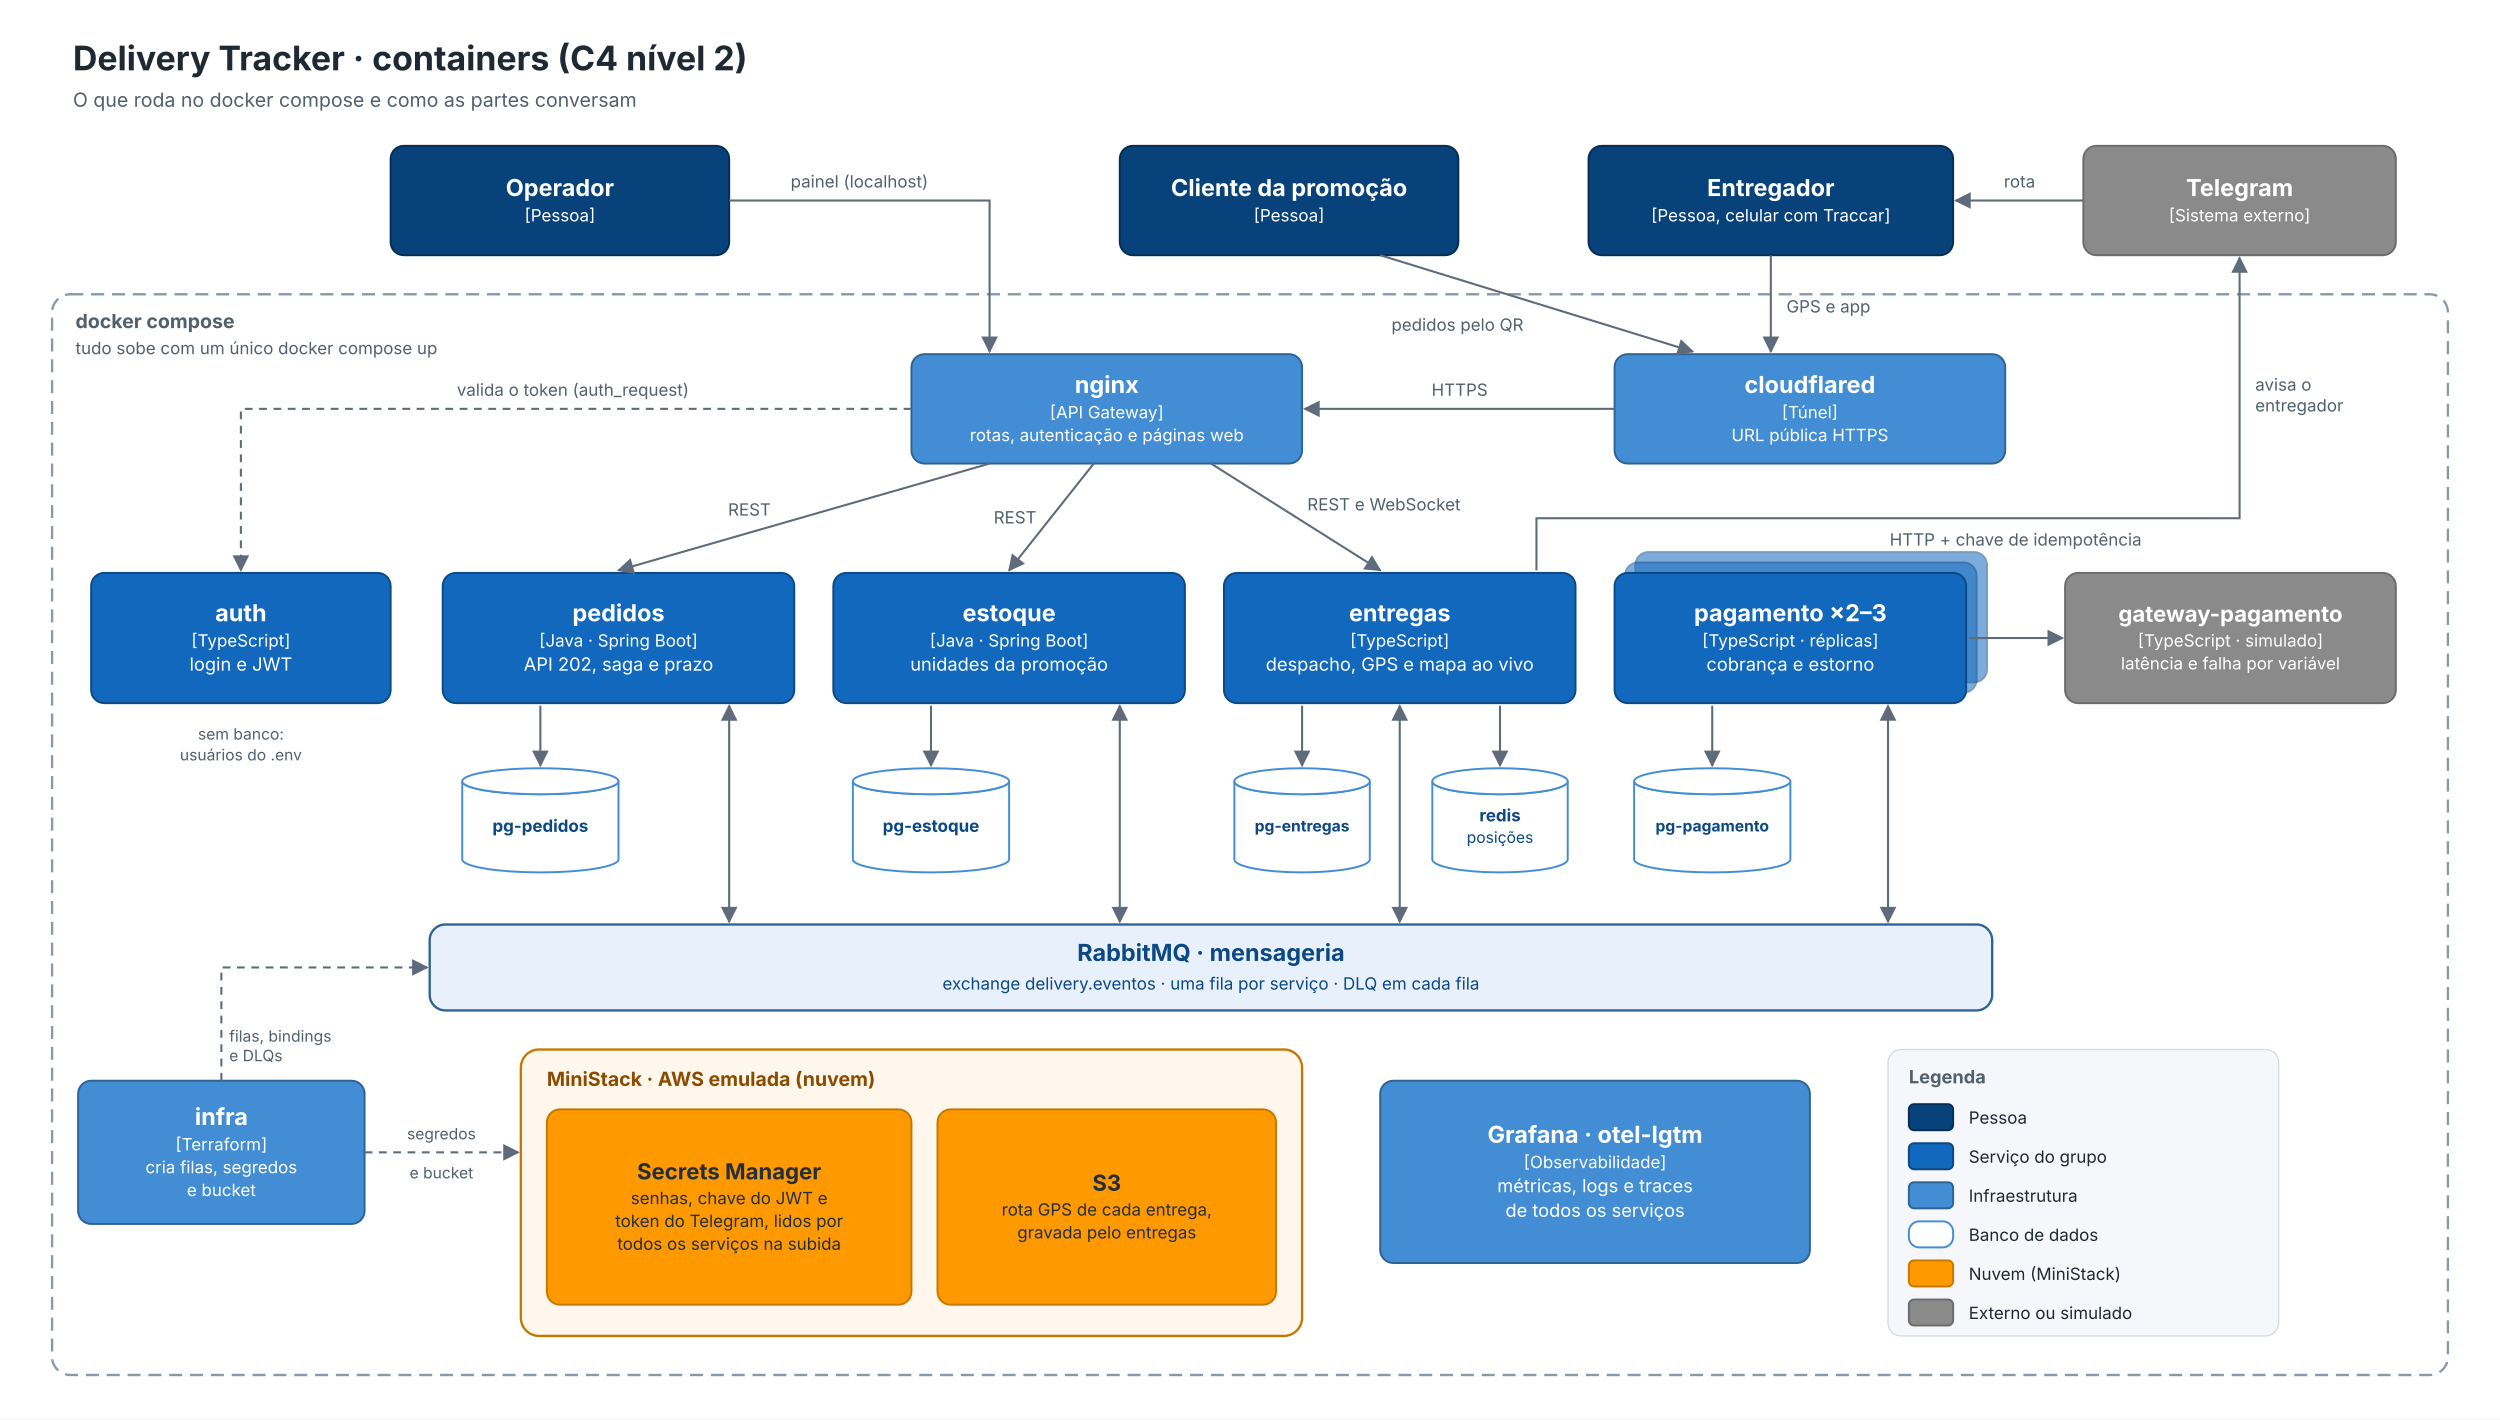
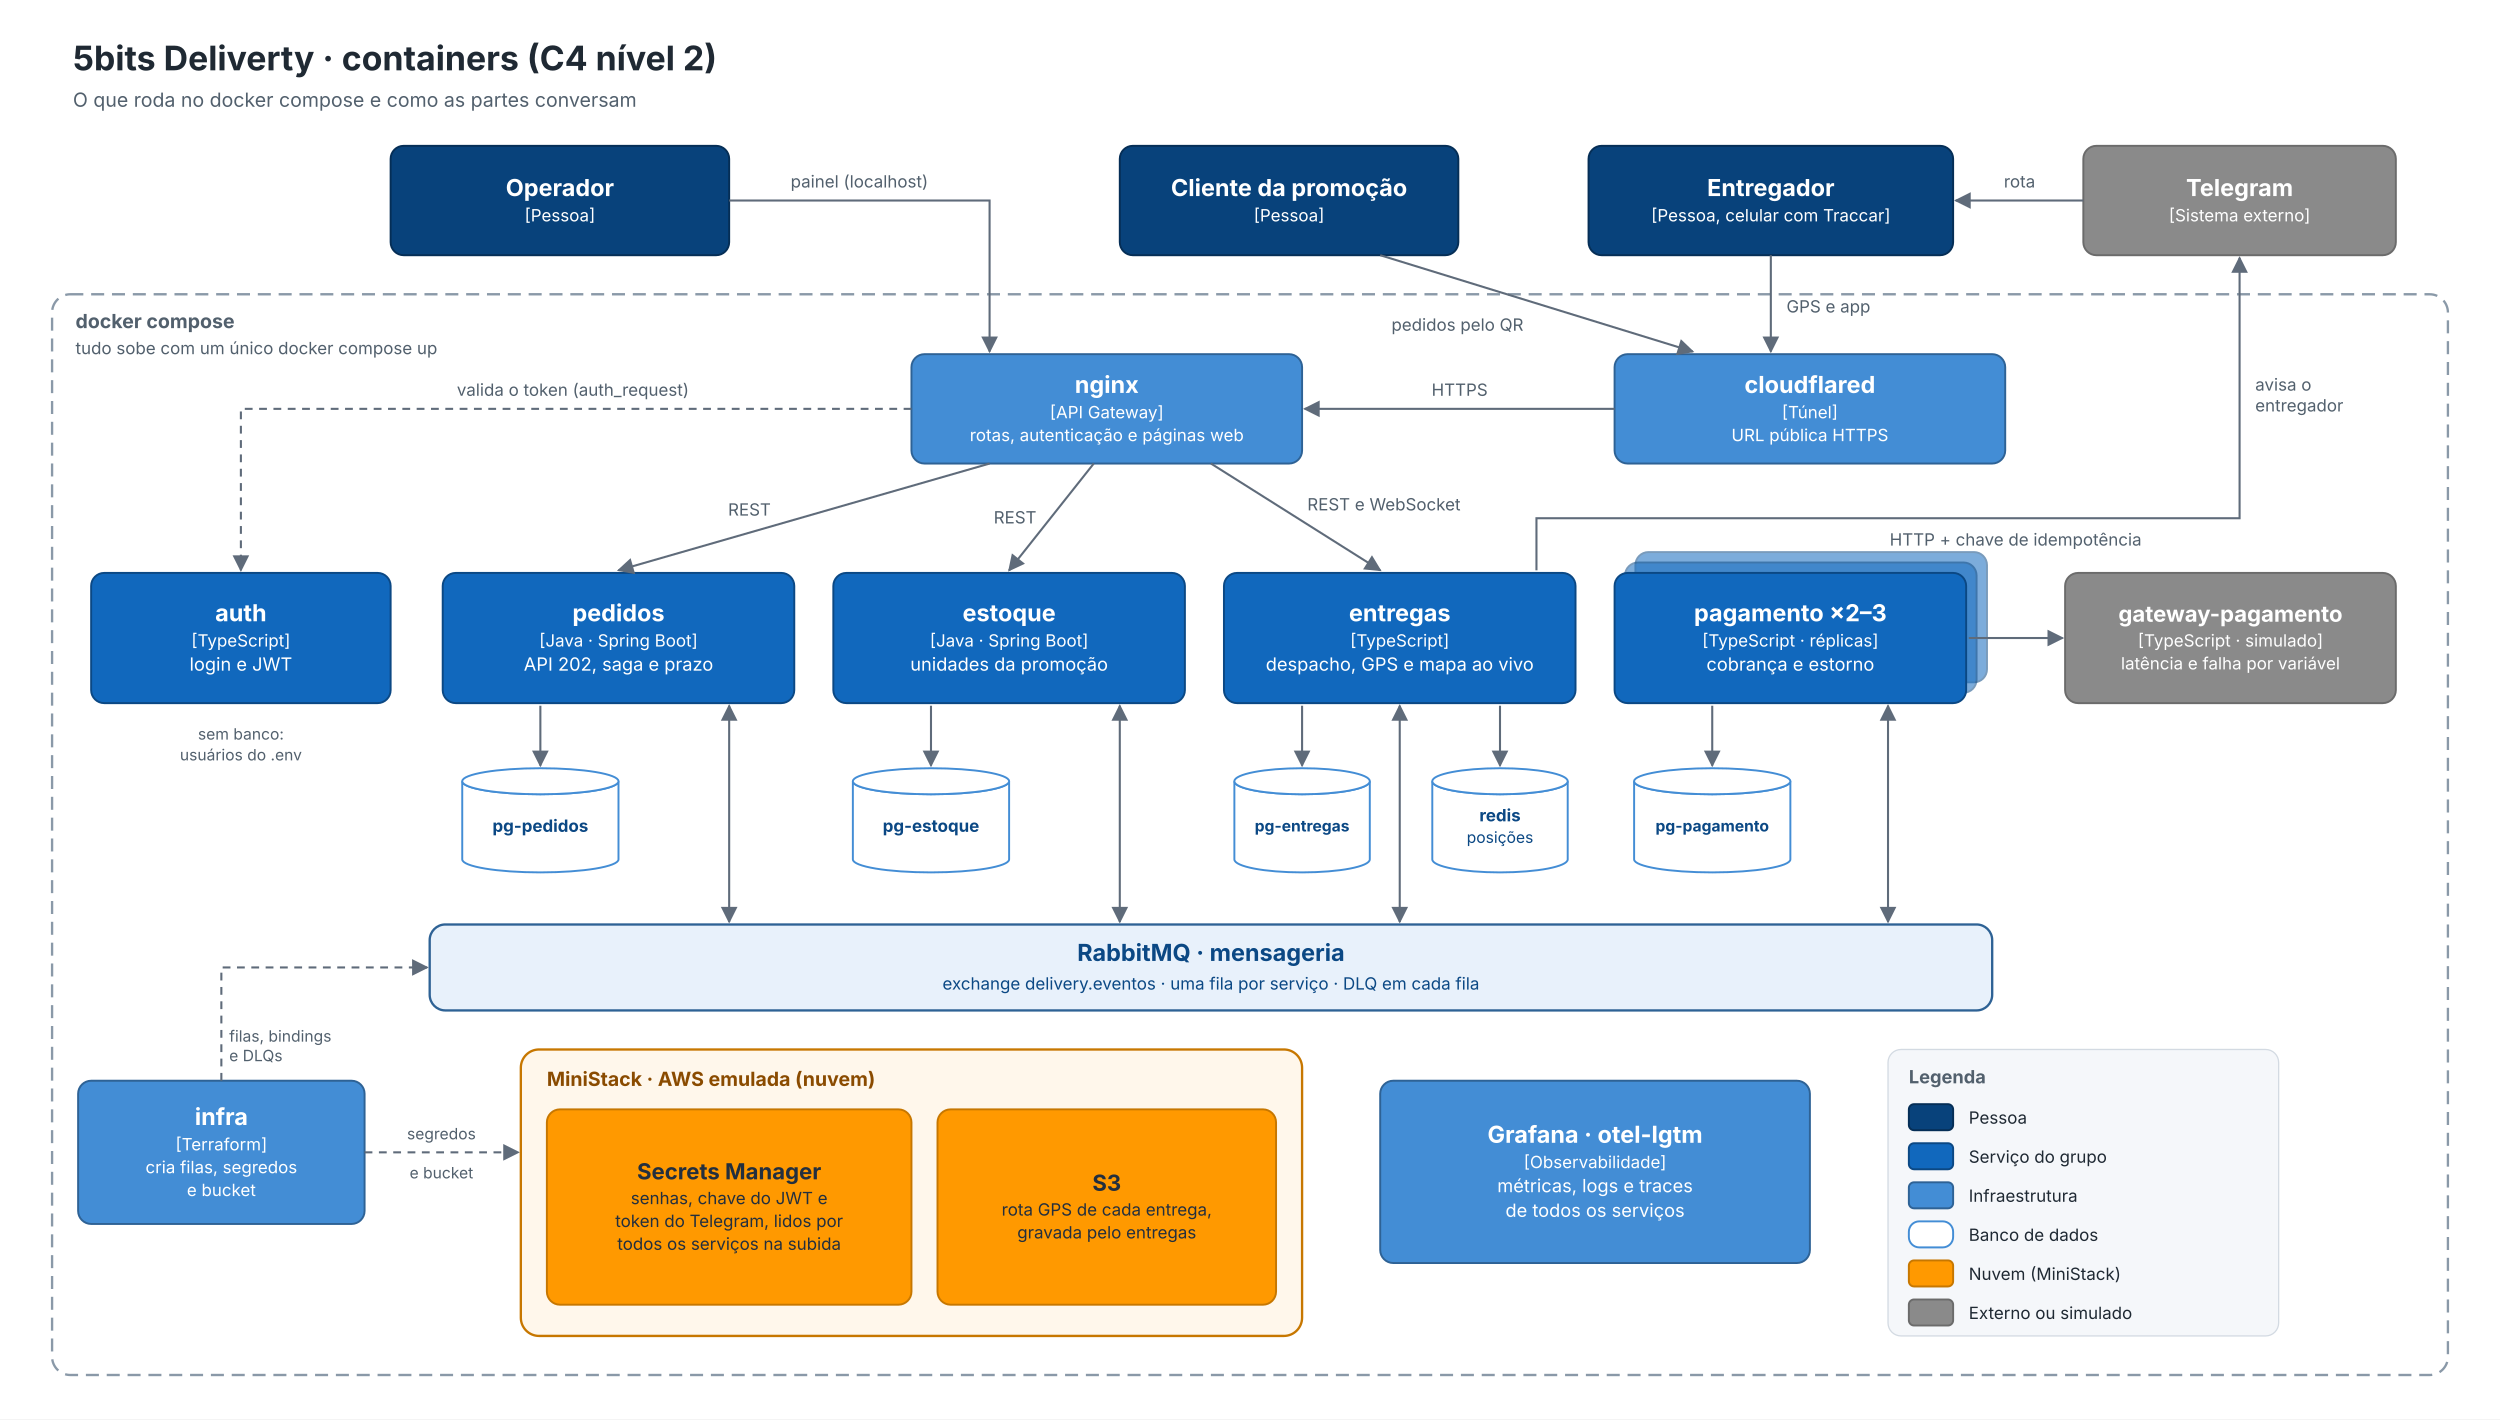
<svg xmlns="http://www.w3.org/2000/svg" width="1920" height="1090" viewBox="0 0 1920 1090">
  <defs>
    <marker id="seta" viewBox="0 0 10 10" refX="9" refY="5" markerWidth="8" markerHeight="8" orient="auto">
      <path d="M0,0 L10,5 L0,10 z" fill="#5f6b7a" />
    </marker>
    <marker id="seta-ini" viewBox="0 0 10 10" refX="1" refY="5" markerWidth="8" markerHeight="8" orient="auto">
      <path d="M10,0 L0,5 L10,10 z" fill="#5f6b7a" />
    </marker>
  </defs>
  <rect width="1920" height="1090" fill="#ffffff" />
-   <text x="56" y="54" font-family="Inter, Arial, Helvetica, sans-serif" font-size="26" font-weight="700" fill="#1f2933" text-anchor="start">Delivery Tracker · containers (C4 nível 2)</text>
+   <text x="56" y="54" font-family="Inter, Arial, Helvetica, sans-serif" font-size="26" font-weight="700" fill="#1f2933" text-anchor="start">5bits Deliverty · containers (C4 nível 2)</text>
  <text x="56" y="82" font-family="Inter, Arial, Helvetica, sans-serif" font-size="15" font-weight="400" fill="#52606d" text-anchor="start">O que roda no docker compose e como as partes conversam</text>
  <rect x="300" y="112" width="260" height="84" rx="10" fill="#08427b" stroke="#052e56" stroke-width="1.5" />
  <text x="430.0" y="150.571" font-family="Inter, Arial, Helvetica, sans-serif" font-size="18" font-weight="700" fill="#ffffff" text-anchor="middle">Operador</text>
  <text x="430.0" y="170.011" font-family="Inter, Arial, Helvetica, sans-serif" font-size="13" font-weight="400" fill="#ffffff" text-anchor="middle">[Pessoa]</text>
  <rect x="860" y="112" width="260" height="84" rx="10" fill="#08427b" stroke="#052e56" stroke-width="1.5" />
  <text x="990.0" y="150.571" font-family="Inter, Arial, Helvetica, sans-serif" font-size="18" font-weight="700" fill="#ffffff" text-anchor="middle">Cliente da promoção</text>
  <text x="990.0" y="170.011" font-family="Inter, Arial, Helvetica, sans-serif" font-size="13" font-weight="400" fill="#ffffff" text-anchor="middle">[Pessoa]</text>
  <rect x="1220" y="112" width="280" height="84" rx="10" fill="#08427b" stroke="#052e56" stroke-width="1.5" />
  <text x="1360.0" y="150.571" font-family="Inter, Arial, Helvetica, sans-serif" font-size="18" font-weight="700" fill="#ffffff" text-anchor="middle">Entregador</text>
  <text x="1360.0" y="170.011" font-family="Inter, Arial, Helvetica, sans-serif" font-size="13" font-weight="400" fill="#ffffff" text-anchor="middle">[Pessoa, celular com Traccar]</text>
  <rect x="1600" y="112" width="240" height="84" rx="10" fill="#8a8a8a" stroke="#6b6b6b" stroke-width="1.5" />
  <text x="1720.0" y="150.571" font-family="Inter, Arial, Helvetica, sans-serif" font-size="18" font-weight="700" fill="#ffffff" text-anchor="middle">Telegram</text>
  <text x="1720.0" y="170.011" font-family="Inter, Arial, Helvetica, sans-serif" font-size="13" font-weight="400" fill="#ffffff" text-anchor="middle">[Sistema externo]</text>
  <rect x="40" y="226" width="1840" height="830" rx="14" fill="none" stroke="#8a99a8" stroke-width="1.8" stroke-dasharray="10 6" />
  <text x="58" y="252" font-family="Inter, Arial, Helvetica, sans-serif" font-size="15" font-weight="700" fill="#52606d" text-anchor="start">docker compose</text>
  <text x="58" y="272" font-family="Inter, Arial, Helvetica, sans-serif" font-size="13" font-weight="400" fill="#52606d" text-anchor="start">tudo sobe com um único docker compose up</text>
  <rect x="700" y="272" width="300" height="84" rx="10" fill="#438dd5" stroke="#2e6295" stroke-width="1.5" />
  <text x="850.0" y="301.796" font-family="Inter, Arial, Helvetica, sans-serif" font-size="18" font-weight="700" fill="#ffffff" text-anchor="middle">nginx</text>
  <text x="850.0" y="321.236" font-family="Inter, Arial, Helvetica, sans-serif" font-size="13" font-weight="400" fill="#ffffff" text-anchor="middle">[API Gateway]</text>
  <text x="850.0" y="338.786" font-family="Inter, Arial, Helvetica, sans-serif" font-size="13" font-weight="400" fill="#ffffff" text-anchor="middle">rotas, autenticação e páginas web</text>
  <rect x="1240" y="272" width="300" height="84" rx="10" fill="#438dd5" stroke="#2e6295" stroke-width="1.5" />
  <text x="1390.0" y="301.796" font-family="Inter, Arial, Helvetica, sans-serif" font-size="18" font-weight="700" fill="#ffffff" text-anchor="middle">cloudflared</text>
  <text x="1390.0" y="321.236" font-family="Inter, Arial, Helvetica, sans-serif" font-size="13" font-weight="400" fill="#ffffff" text-anchor="middle">[Túnel]</text>
  <text x="1390.0" y="338.786" font-family="Inter, Arial, Helvetica, sans-serif" font-size="13" font-weight="400" fill="#ffffff" text-anchor="middle">URL pública HTTPS</text>
  <rect x="70" y="440" width="230" height="100" rx="10" fill="#1168bd" stroke="#0b4884" stroke-width="1.5" />
  <text x="185.0" y="477.121" font-family="Inter, Arial, Helvetica, sans-serif" font-size="18" font-weight="700" fill="#ffffff" text-anchor="middle">auth</text>
  <text x="185.0" y="496.561" font-family="Inter, Arial, Helvetica, sans-serif" font-size="13" font-weight="400" fill="#ffffff" text-anchor="middle">[TypeScript]</text>
  <text x="185.0" y="515.083" font-family="Inter, Arial, Helvetica, sans-serif" font-size="14" font-weight="400" fill="#ffffff" text-anchor="middle">login e JWT</text>
  <rect x="340" y="440" width="270" height="100" rx="10" fill="#1168bd" stroke="#0b4884" stroke-width="1.5" />
  <text x="475.0" y="477.121" font-family="Inter, Arial, Helvetica, sans-serif" font-size="18" font-weight="700" fill="#ffffff" text-anchor="middle">pedidos</text>
  <text x="475.0" y="496.561" font-family="Inter, Arial, Helvetica, sans-serif" font-size="13" font-weight="400" fill="#ffffff" text-anchor="middle">[Java · Spring Boot]</text>
  <text x="475.0" y="515.083" font-family="Inter, Arial, Helvetica, sans-serif" font-size="14" font-weight="400" fill="#ffffff" text-anchor="middle">API 202, saga e prazo</text>
  <rect x="640" y="440" width="270" height="100" rx="10" fill="#1168bd" stroke="#0b4884" stroke-width="1.5" />
  <text x="775.0" y="477.121" font-family="Inter, Arial, Helvetica, sans-serif" font-size="18" font-weight="700" fill="#ffffff" text-anchor="middle">estoque</text>
  <text x="775.0" y="496.561" font-family="Inter, Arial, Helvetica, sans-serif" font-size="13" font-weight="400" fill="#ffffff" text-anchor="middle">[Java · Spring Boot]</text>
  <text x="775.0" y="515.083" font-family="Inter, Arial, Helvetica, sans-serif" font-size="14" font-weight="400" fill="#ffffff" text-anchor="middle">unidades da promoção</text>
  <rect x="940" y="440" width="270" height="100" rx="10" fill="#1168bd" stroke="#0b4884" stroke-width="1.5" />
  <text x="1075.0" y="477.121" font-family="Inter, Arial, Helvetica, sans-serif" font-size="18" font-weight="700" fill="#ffffff" text-anchor="middle">entregas</text>
  <text x="1075.0" y="496.561" font-family="Inter, Arial, Helvetica, sans-serif" font-size="13" font-weight="400" fill="#ffffff" text-anchor="middle">[TypeScript]</text>
  <text x="1075.0" y="515.083" font-family="Inter, Arial, Helvetica, sans-serif" font-size="14" font-weight="400" fill="#ffffff" text-anchor="middle">despacho, GPS e mapa ao vivo</text>
  <rect x="1256" y="424" width="270" height="100" rx="10" fill="#1168bd" stroke="#0b4884" stroke-width="1.5" opacity="0.55" />
  <rect x="1248" y="432" width="270" height="100" rx="10" fill="#1168bd" stroke="#0b4884" stroke-width="1.5" opacity="0.55" />
  <rect x="1240" y="440" width="270" height="100" rx="10" fill="#1168bd" stroke="#0b4884" stroke-width="1.5" />
  <text x="1375.0" y="477.121" font-family="Inter, Arial, Helvetica, sans-serif" font-size="18" font-weight="700" fill="#ffffff" text-anchor="middle">pagamento ×2–3</text>
  <text x="1375.0" y="496.561" font-family="Inter, Arial, Helvetica, sans-serif" font-size="13" font-weight="400" fill="#ffffff" text-anchor="middle">[TypeScript · réplicas]</text>
  <text x="1375.0" y="515.083" font-family="Inter, Arial, Helvetica, sans-serif" font-size="14" font-weight="400" fill="#ffffff" text-anchor="middle">cobrança e estorno</text>
  <rect x="1586" y="440" width="254" height="100" rx="10" fill="#8a8a8a" stroke="#6b6b6b" stroke-width="1.5" />
  <text x="1713.0" y="477.499" font-family="Inter, Arial, Helvetica, sans-serif" font-size="17" font-weight="700" fill="#ffffff" text-anchor="middle">gateway-pagamento</text>
  <text x="1713.0" y="496.561" font-family="Inter, Arial, Helvetica, sans-serif" font-size="13" font-weight="400" fill="#ffffff" text-anchor="middle">[TypeScript · simulado]</text>
  <text x="1713.0" y="514.111" font-family="Inter, Arial, Helvetica, sans-serif" font-size="13" font-weight="400" fill="#ffffff" text-anchor="middle">latência e falha por variável</text>
  <path d="M355,600 a60.0,10 0 0,0 120,0 v60 a60.0,10 0 0,1 -120,0 z" fill="#ffffff" stroke="#438dd5" stroke-width="1.5" />
  <ellipse cx="415.0" cy="600" rx="60.0" ry="10" fill="#ffffff" stroke="#438dd5" stroke-width="1.5" />
  <text x="415.0" y="638.861" font-family="Inter, Arial, Helvetica, sans-serif" font-size="13" font-weight="700" fill="#0b4884" text-anchor="middle">pg-pedidos</text>
  <path d="M655,600 a60.0,10 0 0,0 120,0 v60 a60.0,10 0 0,1 -120,0 z" fill="#ffffff" stroke="#438dd5" stroke-width="1.5" />
  <ellipse cx="715.0" cy="600" rx="60.0" ry="10" fill="#ffffff" stroke="#438dd5" stroke-width="1.5" />
  <text x="715.0" y="638.861" font-family="Inter, Arial, Helvetica, sans-serif" font-size="13" font-weight="700" fill="#0b4884" text-anchor="middle">pg-estoque</text>
  <path d="M948,600 a52.0,10 0 0,0 104,0 v60 a52.0,10 0 0,1 -104,0 z" fill="#ffffff" stroke="#438dd5" stroke-width="1.5" />
  <ellipse cx="1000.0" cy="600" rx="52.0" ry="10" fill="#ffffff" stroke="#438dd5" stroke-width="1.5" />
  <text x="1000.0" y="638.564" font-family="Inter, Arial, Helvetica, sans-serif" font-size="12" font-weight="700" fill="#0b4884" text-anchor="middle">pg-entregas</text>
  <path d="M1100,600 a52.0,10 0 0,0 104,0 v60 a52.0,10 0 0,1 -104,0 z" fill="#ffffff" stroke="#438dd5" stroke-width="1.5" />
  <ellipse cx="1152.0" cy="600" rx="52.0" ry="10" fill="#ffffff" stroke="#438dd5" stroke-width="1.5" />
  <text x="1152.0" y="630.761" font-family="Inter, Arial, Helvetica, sans-serif" font-size="13" font-weight="700" fill="#0b4884" text-anchor="middle">redis</text>
  <text x="1152.0" y="647.339" font-family="Inter, Arial, Helvetica, sans-serif" font-size="12" font-weight="400" fill="#0b4884" text-anchor="middle">posições</text>
  <path d="M1255,600 a60.0,10 0 0,0 120,0 v60 a60.0,10 0 0,1 -120,0 z" fill="#ffffff" stroke="#438dd5" stroke-width="1.5" />
  <ellipse cx="1315.0" cy="600" rx="60.0" ry="10" fill="#ffffff" stroke="#438dd5" stroke-width="1.5" />
  <text x="1315.0" y="638.564" font-family="Inter, Arial, Helvetica, sans-serif" font-size="12" font-weight="700" fill="#0b4884" text-anchor="middle">pg-pagamento</text>
  <text x="185" y="568" font-family="Inter, Arial, Helvetica, sans-serif" font-size="12" font-weight="400" fill="#52606d" text-anchor="middle">sem banco:</text>
  <text x="185" y="584" font-family="Inter, Arial, Helvetica, sans-serif" font-size="12" font-weight="400" fill="#52606d" text-anchor="middle">usuários do .env</text>
  <rect x="330" y="710" width="1200" height="66" rx="12" fill="#e8f1fb" stroke="#2e6295" stroke-width="1.8" />
  <text x="930" y="738" font-family="Inter, Arial, Helvetica, sans-serif" font-size="18" font-weight="700" fill="#0b4884" text-anchor="middle">RabbitMQ · mensageria</text>
  <text x="930" y="760" font-family="Inter, Arial, Helvetica, sans-serif" font-size="13" font-weight="400" fill="#0b4884" text-anchor="middle">exchange delivery.eventos · uma fila por serviço · DLQ em cada fila</text>
  <path d="M560,542 L560,708" fill="none" stroke="#5f6b7a" stroke-width="1.6" marker-start="url(#seta-ini)" marker-end="url(#seta)" />
  <path d="M860,542 L860,708" fill="none" stroke="#5f6b7a" stroke-width="1.6" marker-start="url(#seta-ini)" marker-end="url(#seta)" />
  <path d="M1075,542 L1075,708" fill="none" stroke="#5f6b7a" stroke-width="1.6" marker-start="url(#seta-ini)" marker-end="url(#seta)" />
  <path d="M1450,542 L1450,708" fill="none" stroke="#5f6b7a" stroke-width="1.6" marker-start="url(#seta-ini)" marker-end="url(#seta)" />
  <path d="M415,542 L415,588" fill="none" stroke="#5f6b7a" stroke-width="1.6" marker-end="url(#seta)" />
  <path d="M715,542 L715,588" fill="none" stroke="#5f6b7a" stroke-width="1.6" marker-end="url(#seta)" />
  <path d="M1000,542 L1000,588" fill="none" stroke="#5f6b7a" stroke-width="1.6" marker-end="url(#seta)" />
  <path d="M1152,542 L1152,588" fill="none" stroke="#5f6b7a" stroke-width="1.6" marker-end="url(#seta)" />
  <path d="M1315,542 L1315,588" fill="none" stroke="#5f6b7a" stroke-width="1.6" marker-end="url(#seta)" />
  <path d="M560,154 L760,154 L760,270" fill="none" stroke="#5f6b7a" stroke-width="1.6" marker-end="url(#seta)" />
  <text x="660" y="144" font-family="Inter, Arial, Helvetica, sans-serif" font-size="13" font-weight="400" fill="#52606d" text-anchor="middle">painel (localhost)</text>
  <path d="M1060,196 L1300,270" fill="none" stroke="#5f6b7a" stroke-width="1.6" marker-end="url(#seta)" />
  <text x="1170" y="254" font-family="Inter, Arial, Helvetica, sans-serif" font-size="13" font-weight="400" fill="#52606d" text-anchor="end">pedidos pelo QR</text>
  <path d="M1360,196 L1360,270" fill="none" stroke="#5f6b7a" stroke-width="1.6" marker-end="url(#seta)" />
  <text x="1372" y="240" font-family="Inter, Arial, Helvetica, sans-serif" font-size="13" font-weight="400" fill="#52606d" text-anchor="start">GPS e app</text>
  <path d="M1600,154 L1502,154" fill="none" stroke="#5f6b7a" stroke-width="1.6" marker-end="url(#seta)" />
  <text x="1551" y="144" font-family="Inter, Arial, Helvetica, sans-serif" font-size="13" font-weight="400" fill="#52606d" text-anchor="middle">rota</text>
  <path d="M1240,314 L1002,314" fill="none" stroke="#5f6b7a" stroke-width="1.6" marker-end="url(#seta)" />
  <text x="1121" y="304" font-family="Inter, Arial, Helvetica, sans-serif" font-size="13" font-weight="400" fill="#52606d" text-anchor="middle">HTTPS</text>
  <path d="M700,314 L185,314 L185,438" fill="none" stroke="#5f6b7a" stroke-width="1.6" stroke-dasharray="6 5" marker-end="url(#seta)" />
  <text x="440" y="304" font-family="Inter, Arial, Helvetica, sans-serif" font-size="13" font-weight="400" fill="#52606d" text-anchor="middle">valida o token (auth_request)</text>
  <path d="M760,356 L475,438" fill="none" stroke="#5f6b7a" stroke-width="1.6" marker-end="url(#seta)" />
  <text x="592" y="396" font-family="Inter, Arial, Helvetica, sans-serif" font-size="13" font-weight="400" fill="#52606d" text-anchor="end">REST</text>
  <path d="M840,356 L775,438" fill="none" stroke="#5f6b7a" stroke-width="1.6" marker-end="url(#seta)" />
  <text x="796" y="402" font-family="Inter, Arial, Helvetica, sans-serif" font-size="13" font-weight="400" fill="#52606d" text-anchor="end">REST</text>
  <path d="M930,356 L1060,438" fill="none" stroke="#5f6b7a" stroke-width="1.6" marker-end="url(#seta)" />
  <text x="1004" y="392" font-family="Inter, Arial, Helvetica, sans-serif" font-size="13" font-weight="400" fill="#52606d" text-anchor="start">REST e WebSocket</text>
  <path d="M1180,438 L1180,398 L1720,398 L1720,198" fill="none" stroke="#5f6b7a" stroke-width="1.6" marker-end="url(#seta)" />
  <text x="1732" y="300" font-family="Inter, Arial, Helvetica, sans-serif" font-size="13" font-weight="400" fill="#52606d" text-anchor="start">avisa o</text>
  <text x="1732" y="316" font-family="Inter, Arial, Helvetica, sans-serif" font-size="13" font-weight="400" fill="#52606d" text-anchor="start">entregador</text>
  <path d="M1512,490 L1584,490" fill="none" stroke="#5f6b7a" stroke-width="1.6" marker-end="url(#seta)" />
  <text x="1548" y="419" font-family="Inter, Arial, Helvetica, sans-serif" font-size="13" font-weight="400" fill="#52606d" text-anchor="middle">HTTP + chave de idempotência</text>
  <rect x="60" y="830" width="220" height="110" rx="10" fill="#438dd5" stroke="#2e6295" stroke-width="1.5" />
  <text x="170.0" y="864.021" font-family="Inter, Arial, Helvetica, sans-serif" font-size="18" font-weight="700" fill="#ffffff" text-anchor="middle">infra</text>
  <text x="170.0" y="883.461" font-family="Inter, Arial, Helvetica, sans-serif" font-size="13" font-weight="400" fill="#ffffff" text-anchor="middle">[Terraform]</text>
  <text x="170.0" y="901.011" font-family="Inter, Arial, Helvetica, sans-serif" font-size="13" font-weight="400" fill="#ffffff" text-anchor="middle">cria filas, segredos</text>
  <text x="170.0" y="918.561" font-family="Inter, Arial, Helvetica, sans-serif" font-size="13" font-weight="400" fill="#ffffff" text-anchor="middle">e bucket</text>
  <path d="M170,830 L170,743 L328,743" fill="none" stroke="#5f6b7a" stroke-width="1.6" stroke-dasharray="6 5" marker-end="url(#seta)" />
  <text x="176" y="800" font-family="Inter, Arial, Helvetica, sans-serif" font-size="12" font-weight="400" fill="#52606d" text-anchor="start">filas, bindings</text>
  <text x="176" y="815" font-family="Inter, Arial, Helvetica, sans-serif" font-size="12" font-weight="400" fill="#52606d" text-anchor="start">e DLQs</text>
  <path d="M280,885 L398,885" fill="none" stroke="#5f6b7a" stroke-width="1.6" stroke-dasharray="6 5" marker-end="url(#seta)" />
  <text x="339" y="875" font-family="Inter, Arial, Helvetica, sans-serif" font-size="12" font-weight="400" fill="#52606d" text-anchor="middle">segredos</text>
  <text x="339" y="905" font-family="Inter, Arial, Helvetica, sans-serif" font-size="12" font-weight="400" fill="#52606d" text-anchor="middle">e bucket</text>
  <rect x="400" y="806" width="600" height="220" rx="14" fill="#fff7eb" stroke="#c77700" stroke-width="1.8" />
  <text x="420" y="834" font-family="Inter, Arial, Helvetica, sans-serif" font-size="15" font-weight="700" fill="#8a4b00" text-anchor="start">MiniStack · AWS emulada (nuvem)</text>
  <rect x="420" y="852" width="280" height="150" rx="10" fill="#ff9900" stroke="#c77700" stroke-width="1.5" />
  <text x="560.0" y="905.724" font-family="Inter, Arial, Helvetica, sans-serif" font-size="17" font-weight="700" fill="#232f3e" text-anchor="middle">Secrets Manager</text>
  <text x="560.0" y="924.786" font-family="Inter, Arial, Helvetica, sans-serif" font-size="13" font-weight="400" fill="#232f3e" text-anchor="middle">senhas, chave do JWT e</text>
  <text x="560.0" y="942.336" font-family="Inter, Arial, Helvetica, sans-serif" font-size="13" font-weight="400" fill="#232f3e" text-anchor="middle">token do Telegram, lidos por</text>
  <text x="560.0" y="959.886" font-family="Inter, Arial, Helvetica, sans-serif" font-size="13" font-weight="400" fill="#232f3e" text-anchor="middle">todos os serviços na subida</text>
  <rect x="720" y="852" width="260" height="150" rx="10" fill="#ff9900" stroke="#c77700" stroke-width="1.5" />
  <text x="850.0" y="914.499" font-family="Inter, Arial, Helvetica, sans-serif" font-size="17" font-weight="700" fill="#232f3e" text-anchor="middle">S3</text>
  <text x="850.0" y="933.561" font-family="Inter, Arial, Helvetica, sans-serif" font-size="13" font-weight="400" fill="#232f3e" text-anchor="middle">rota GPS de cada entrega,</text>
  <text x="850.0" y="951.111" font-family="Inter, Arial, Helvetica, sans-serif" font-size="13" font-weight="400" fill="#232f3e" text-anchor="middle">gravada pelo entregas</text>
  <rect x="1060" y="830" width="330" height="140" rx="10" fill="#438dd5" stroke="#2e6295" stroke-width="1.5" />
  <text x="1225.0" y="877.671" font-family="Inter, Arial, Helvetica, sans-serif" font-size="18" font-weight="700" fill="#ffffff" text-anchor="middle">Grafana · otel-lgtm</text>
  <text x="1225.0" y="897.111" font-family="Inter, Arial, Helvetica, sans-serif" font-size="13" font-weight="400" fill="#ffffff" text-anchor="middle">[Observabilidade]</text>
  <text x="1225.0" y="915.633" font-family="Inter, Arial, Helvetica, sans-serif" font-size="14" font-weight="400" fill="#ffffff" text-anchor="middle">métricas, logs e traces</text>
  <text x="1225.0" y="934.533" font-family="Inter, Arial, Helvetica, sans-serif" font-size="14" font-weight="400" fill="#ffffff" text-anchor="middle">de todos os serviços</text>
  <rect x="1450" y="806" width="300" height="220" rx="10" fill="#f5f7fa" stroke="#d3dae2" />
  <text x="1466" y="832" font-family="Inter, Arial, Helvetica, sans-serif" font-size="14" font-weight="700" fill="#52606d" text-anchor="start">Legenda</text>
  <rect x="1466" y="848" width="34" height="20" rx="4" fill="#08427b" stroke="#052e56" stroke-width="1.5" />
  <text x="1512" y="863" font-family="Inter, Arial, Helvetica, sans-serif" font-size="13" font-weight="400" fill="#1f2933" text-anchor="start">Pessoa</text>
  <rect x="1466" y="878" width="34" height="20" rx="4" fill="#1168bd" stroke="#0b4884" stroke-width="1.5" />
  <text x="1512" y="893" font-family="Inter, Arial, Helvetica, sans-serif" font-size="13" font-weight="400" fill="#1f2933" text-anchor="start">Serviço do grupo</text>
  <rect x="1466" y="908" width="34" height="20" rx="4" fill="#438dd5" stroke="#2e6295" stroke-width="1.5" />
  <text x="1512" y="923" font-family="Inter, Arial, Helvetica, sans-serif" font-size="13" font-weight="400" fill="#1f2933" text-anchor="start">Infraestrutura</text>
  <rect x="1466" y="938" width="34" height="20" rx="8" fill="#ffffff" stroke="#438dd5" stroke-width="1.5" />
  <text x="1512" y="953" font-family="Inter, Arial, Helvetica, sans-serif" font-size="13" font-weight="400" fill="#1f2933" text-anchor="start">Banco de dados</text>
  <rect x="1466" y="968" width="34" height="20" rx="4" fill="#ff9900" stroke="#c77700" stroke-width="1.5" />
  <text x="1512" y="983" font-family="Inter, Arial, Helvetica, sans-serif" font-size="13" font-weight="400" fill="#1f2933" text-anchor="start">Nuvem (MiniStack)</text>
  <rect x="1466" y="998" width="34" height="20" rx="4" fill="#8a8a8a" stroke="#6b6b6b" stroke-width="1.5" />
  <text x="1512" y="1013" font-family="Inter, Arial, Helvetica, sans-serif" font-size="13" font-weight="400" fill="#1f2933" text-anchor="start">Externo ou simulado</text>
</svg>
